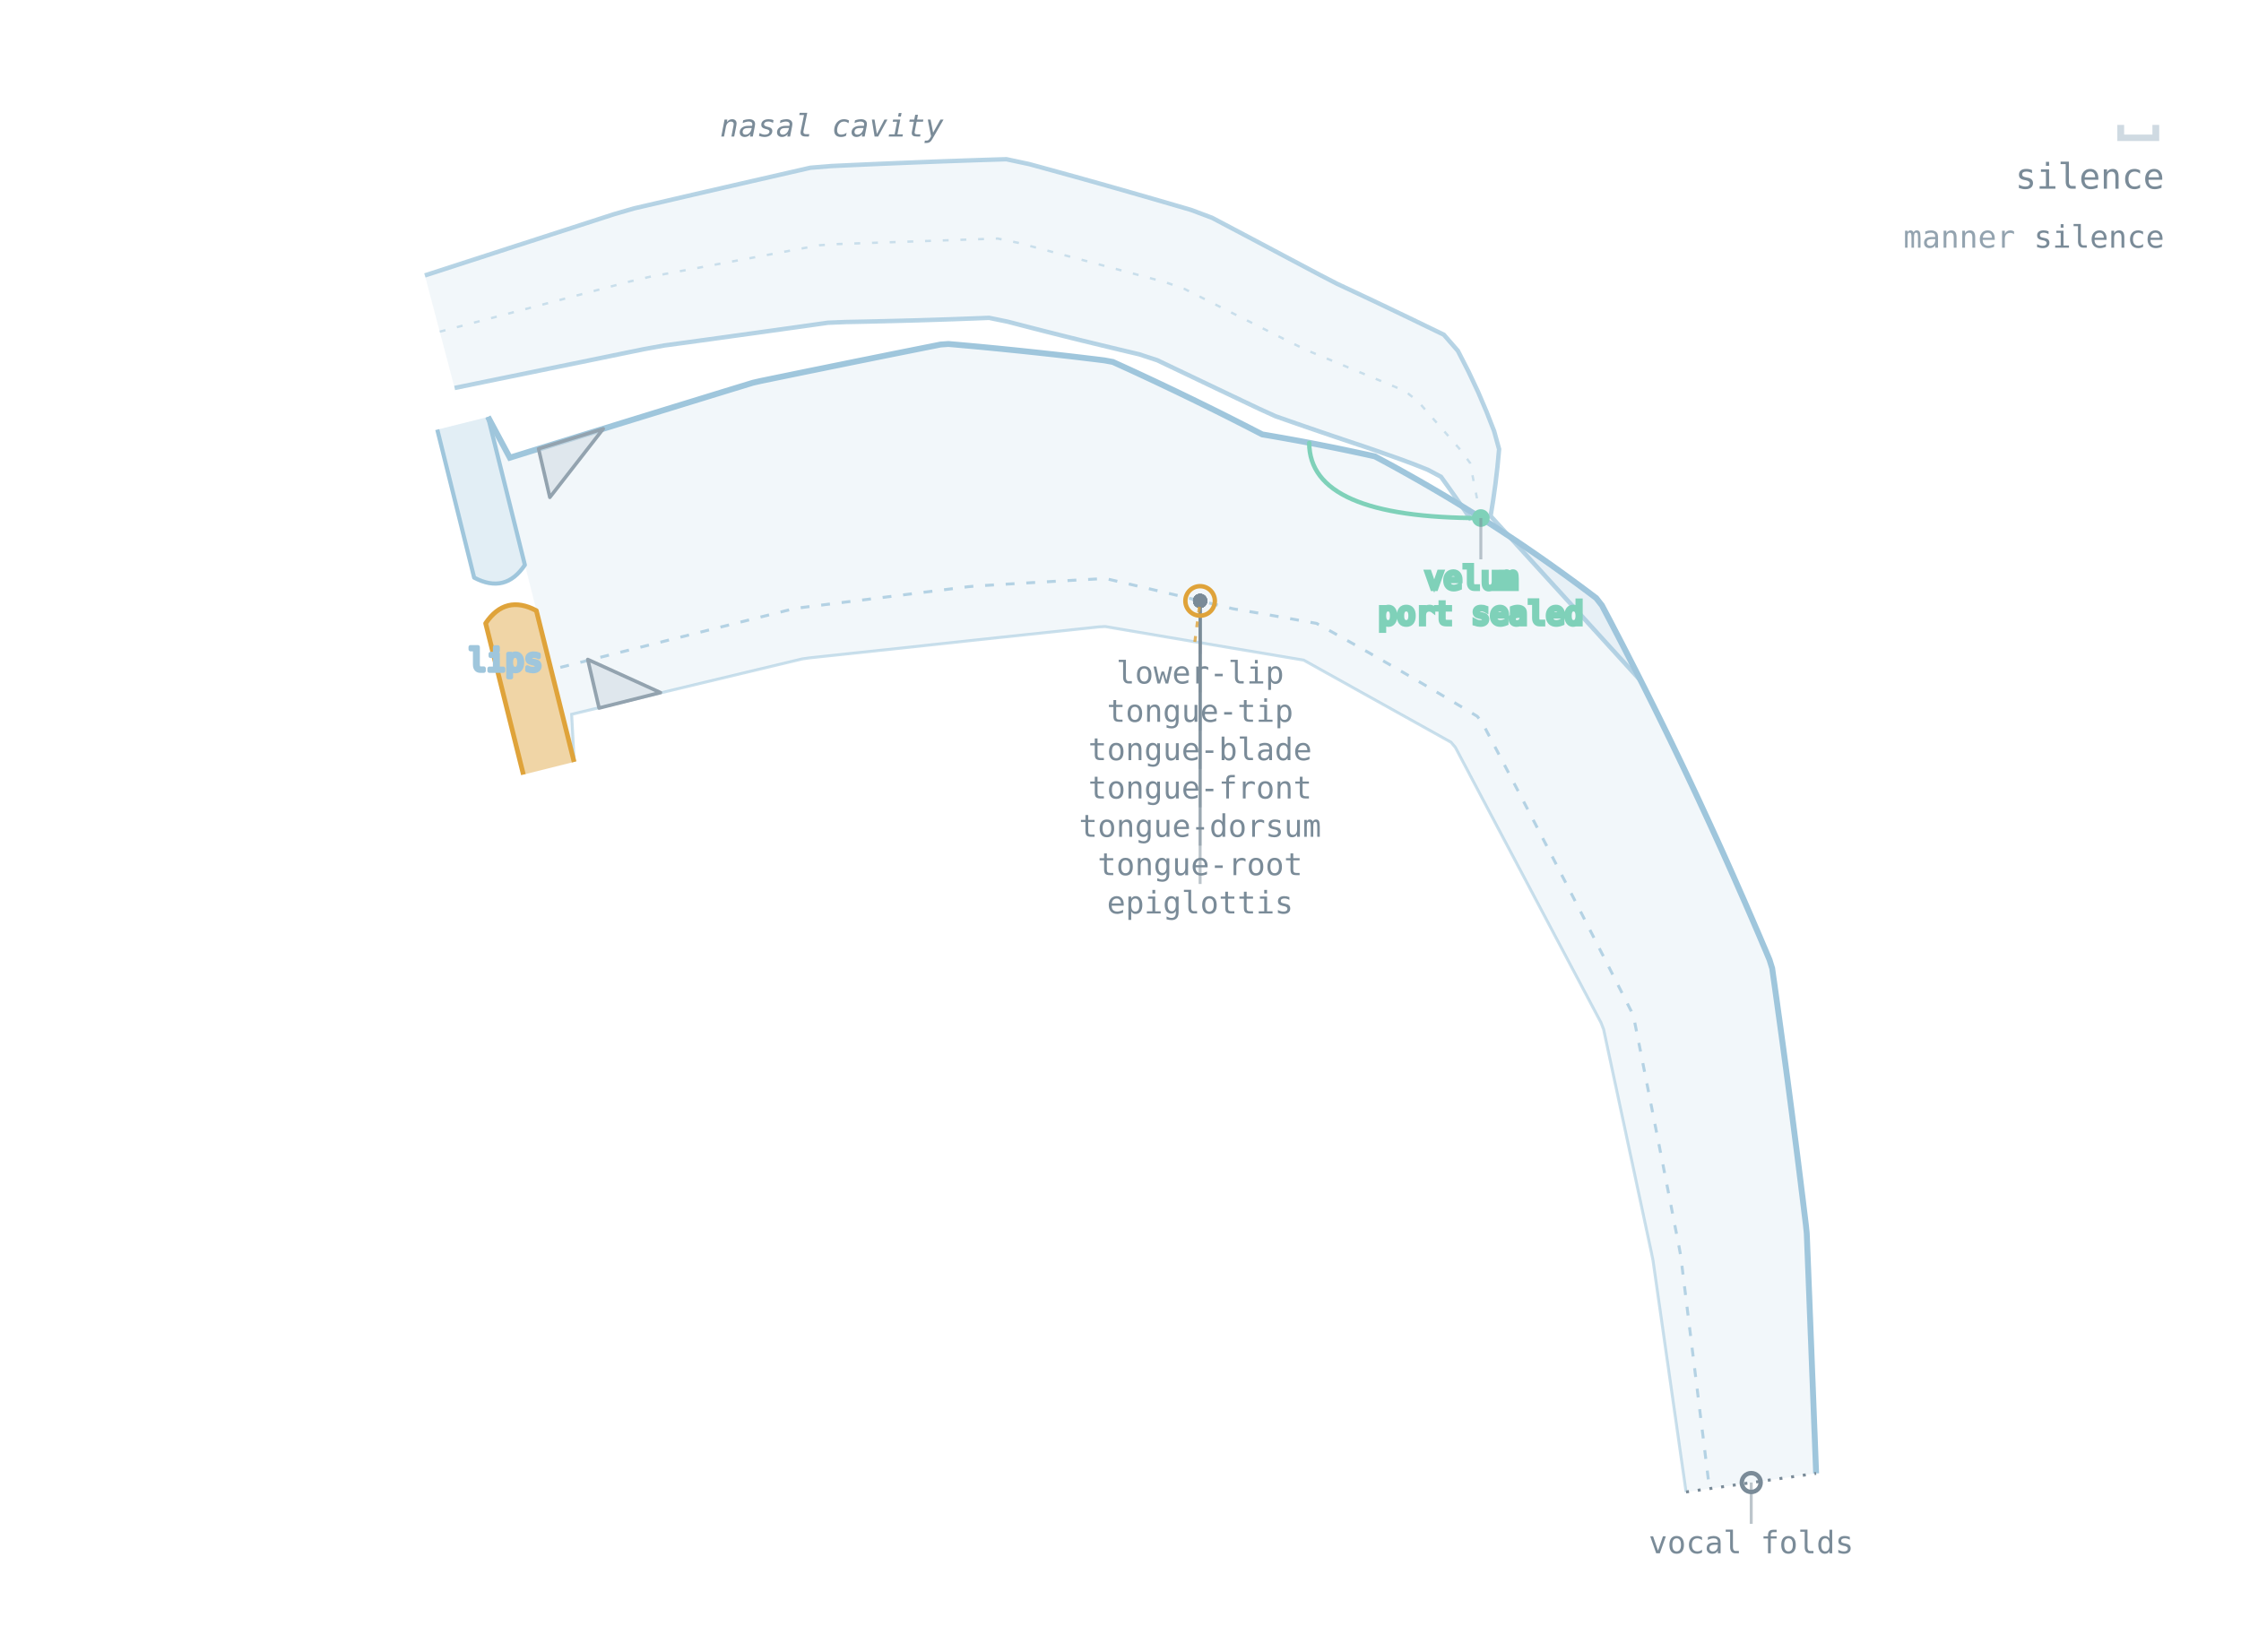
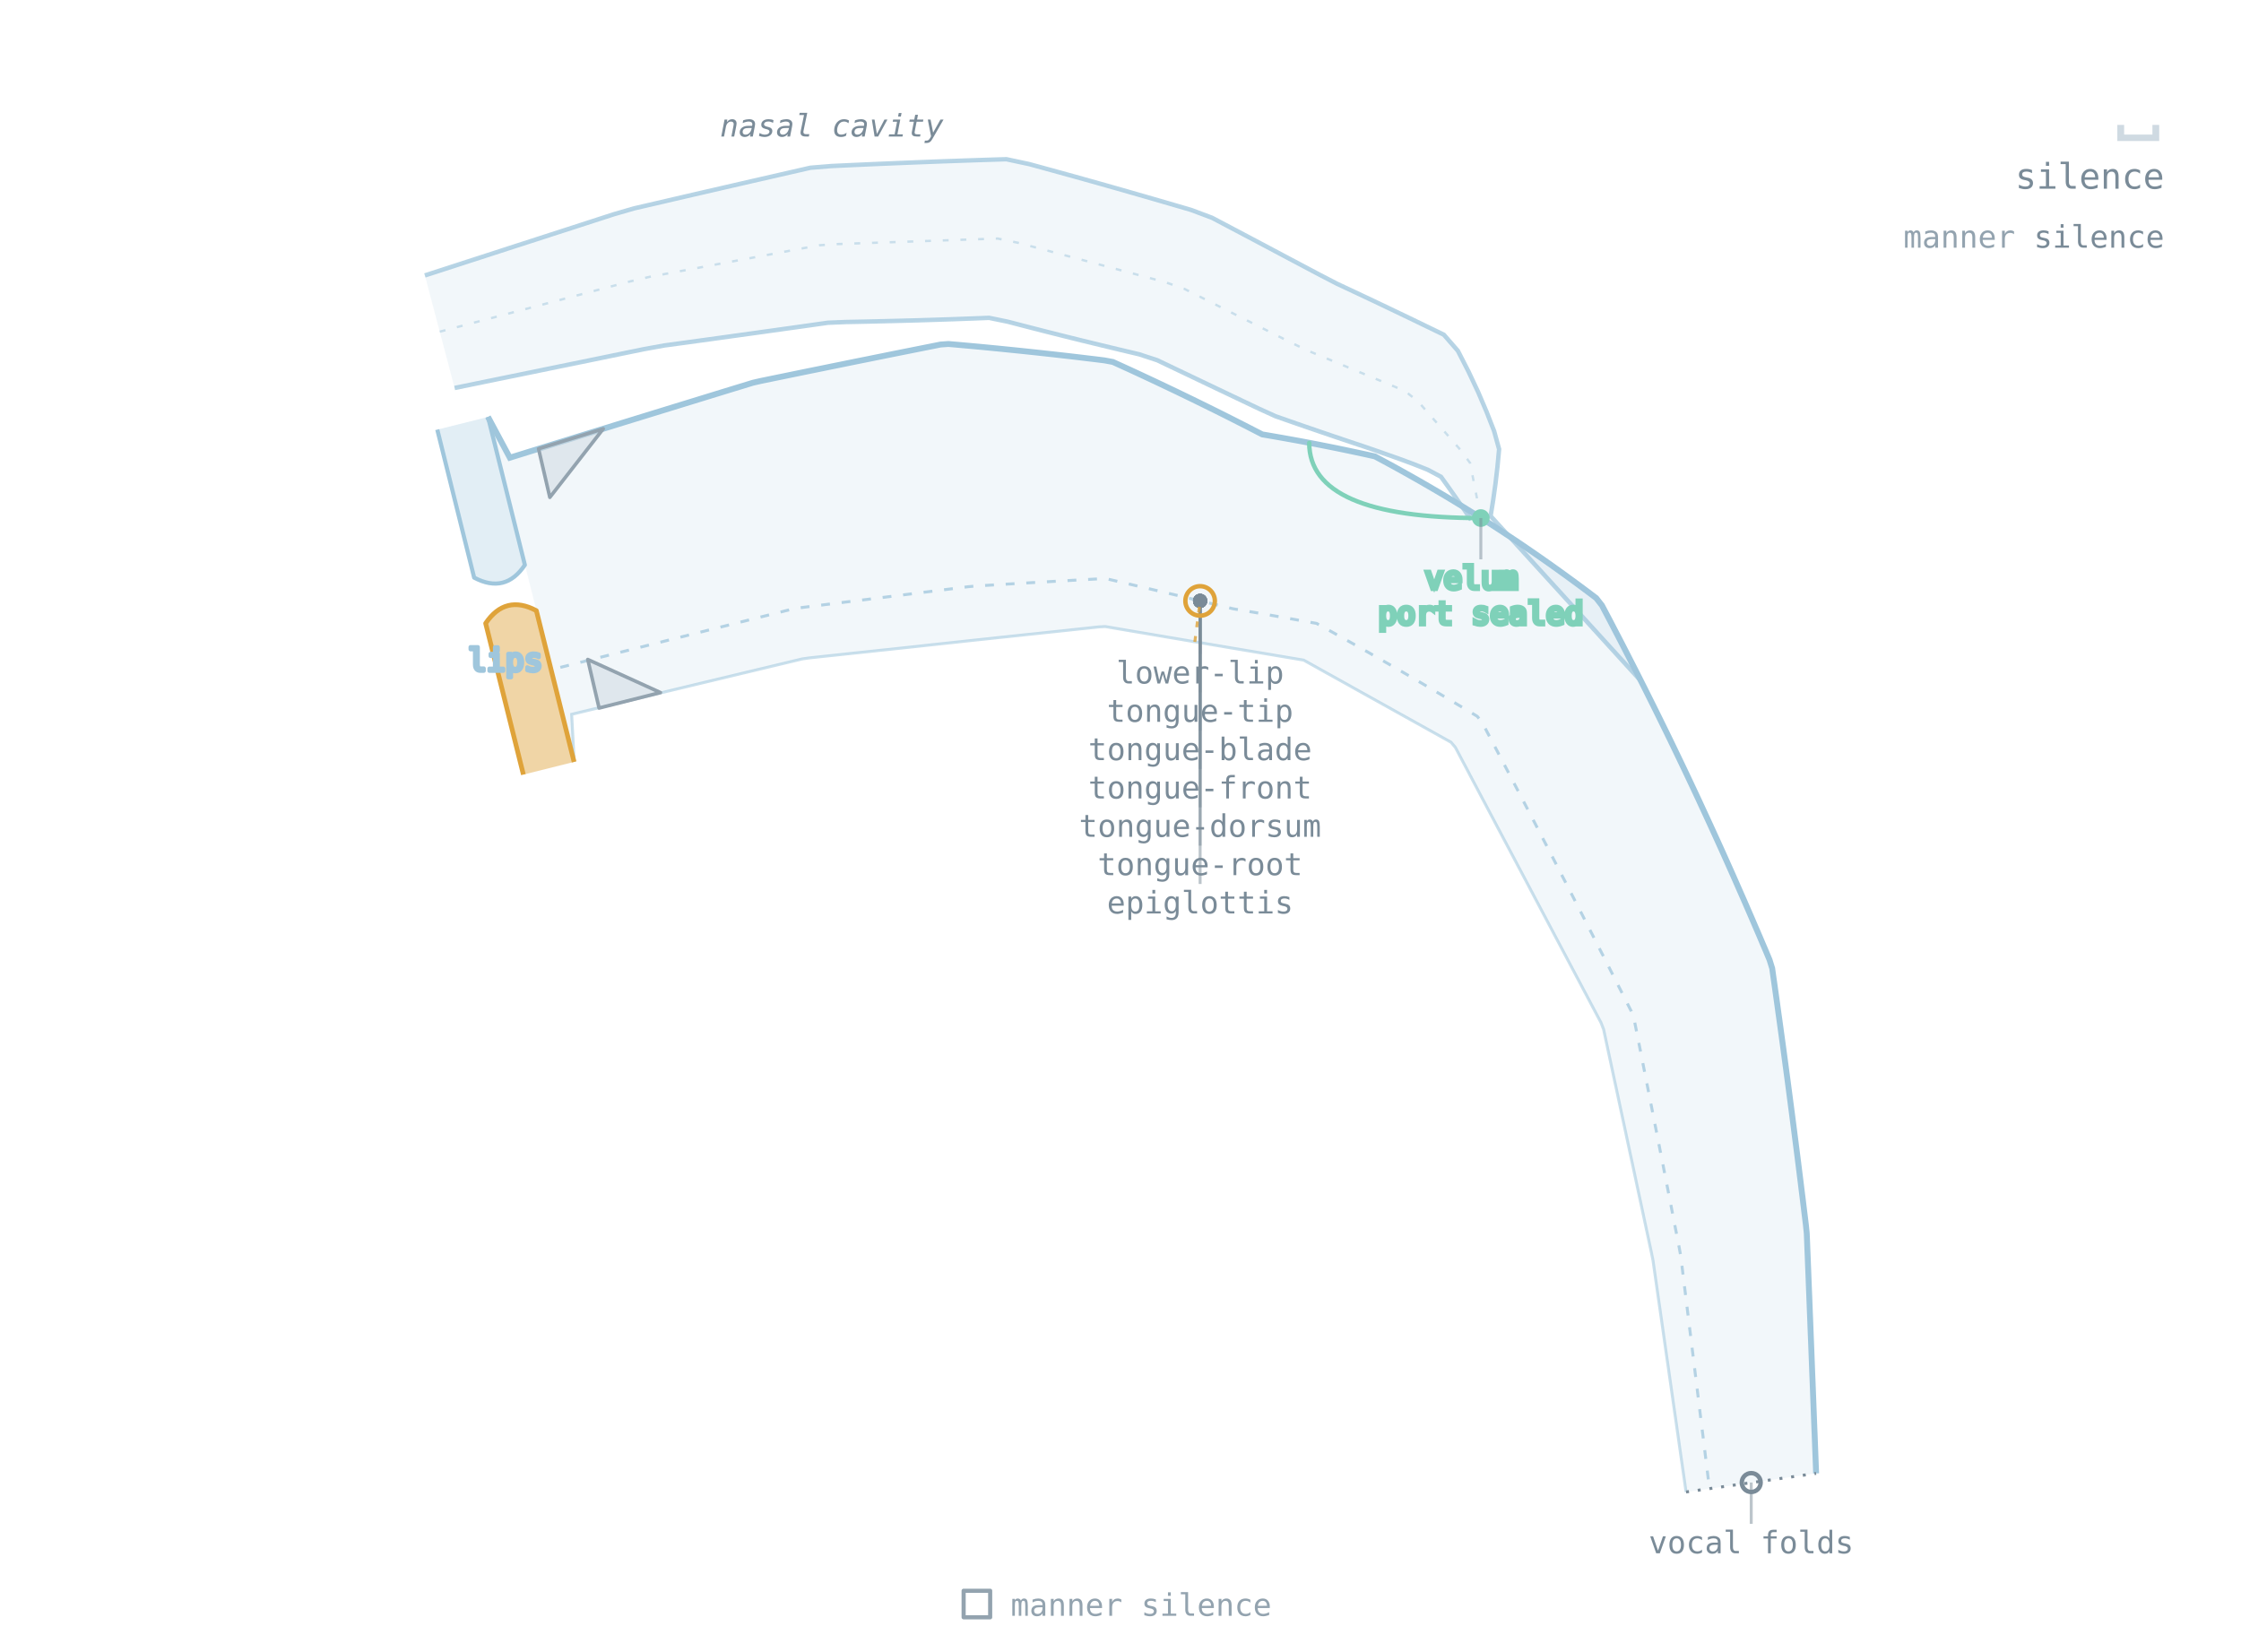
<svg xmlns="http://www.w3.org/2000/svg" viewBox="0 0 760 560" role="img" aria-label="Mid-sagittal tract section">
  <style>




body{background:#0A0E13;color:#CFDAE2;margin:0;
font:400 16px/1.62 ui-sans-serif,system-ui,-apple-system,"Segoe UI",sans-serif}
.wrap{max-width:820px;margin:0 auto;padding:52px 24px 88px;
display:flex;flex-direction:column;gap:34px}
.eyebrow{font:500 11px/1 ui-monospace,SFMono-Regular,Menlo,monospace;
letter-spacing:.18em;text-transform:uppercase;color:#DFA33A;margin:0}
h1{font-size:30px;line-height:1.2;font-weight:600;margin:10px 0 0;
text-wrap:balance;letter-spacing:-.012em}
h2{font-size:18px;font-weight:600;margin:0 0 4px}
p{margin:0;max-width:66ch}
section{display:flex;flex-direction:column;gap:12px}
figure{margin:0;background:#111922;border:1px solid #1E2B36;
border-radius:3px;padding:10px;overflow-x:auto}
figure svg{display:block;width:100%;height:auto;min-width:520px}
figcaption{font:400 13px/1.5 ui-monospace,SFMono-Regular,Menlo,monospace;
color:#7A8B98;padding:10px 4px 2px}
.sweep{stroke:none}
.sweep.trace{fill:rgba(159,198,220,.13)}
.sweep.prior{fill:rgba(70,89,106,.20)}
.wall{fill:none;stroke:#9FC6DC;stroke-width:2}
.openline{fill:none;stroke:#9FC6DC;stroke-width:1;opacity:.55}
.restline{fill:none;stroke:#9FC6DC;stroke-width:1;
stroke-dasharray:3 4;opacity:.75}
.lead{stroke-width:1;opacity:.5}
.lead.place{stroke:#9FC6DC}
.lead.place.fric{stroke:#DFA33A}
.lead.art{stroke:#7A8B98}
.mark.place{fill:#9FC6DC}
.mark.art{fill:#7A8B98}
.mark.place.fric{fill:#DFA33A}
.lbl{font:400 10.5px ui-monospace,SFMono-Regular,Menlo,monospace}
.glyph{font:500 24px ui-sans-serif,system-ui,-apple-system,sans-serif;
fill:#CFDAE2}
.lbl.caption{fill:#7A8B98;font-size:12px}
.lbl.feat{fill:#7A8B98}
.featkey{fill:#93A3AF;opacity:.75}
.lbl.place{fill:#9FC6DC}
.lbl.place.fric{fill:#DFA33A}
.lbl.art{fill:#7A8B98}
.lbl.rest{fill:#CFDAE2}
.lbl.nasal{fill:#7A8B98;font-style:italic}
.restmark{fill:none;stroke:#7A8B98;stroke-width:1}
.nasalfill{fill:rgba(159,198,220,.13);stroke:none}
.nasalside{fill:none;stroke:#9FC6DC;stroke-width:1.5;opacity:.75}
.nasalmid{fill:none;stroke:#9FC6DC;stroke-width:.8;
stroke-dasharray:2 4;opacity:.5}
.velum{stroke:#7FD1B9;stroke-width:1.5;stroke-linecap:round;fill:none}
.velumtip{fill:#7FD1B9}
.lbl.velum{fill:#5E9384;font-weight:400}
.median{stroke:#7A8B98;stroke-width:1;stroke-dasharray:1 3}
.fold{fill:rgba(159,198,220,.30);stroke:#9FC6DC;stroke-width:1.3;stroke-linejoin:round}
.fold.shut{fill:rgba(223,163,58,.45);stroke:#DFA33A;stroke-width:1.5}
.secondreach{stroke:#DFA33A;stroke-width:1;stroke-dasharray:1 3;opacity:.6}
.second{fill:none;stroke:#DFA33A;stroke-width:1.5;stroke-dasharray:3 2.5}
.lead.second{stroke:#DFA33A;opacity:.4}
.lbl.second{fill:#DFA33A;opacity:.85}
.chip{fill:none;stroke:#93A3AF;stroke-width:1.4;stroke-linejoin:round;
stroke-linecap:round}
.chip.out-of-plane{stroke-dasharray:2 2}
.chip.phase{stroke:#DFA33A}
.chip.prosodic{stroke:#7FD1B9;stroke-width:2.4}
.lbl.chiplbl{fill:#93A3AF}
.lip{fill:rgba(159,198,220,.30);stroke:#9FC6DC;stroke-width:1.4;stroke-linejoin:round}
.lipstem{stroke:#DFA33A;stroke-width:2;stroke-linecap:round;fill:none;opacity:.55}
.lip.shut{fill:rgba(223,163,58,.45);stroke:#DFA33A;stroke-width:1.6}
.lbl.lip{fill:#7A8B98;font-weight:400}
.tonguebody{fill:rgba(223,163,58,.16);stroke:none}
.tongue{fill:none;stroke:#DFA33A;stroke-width:2;stroke-linejoin:round;
stroke-linecap:round;opacity:.9}
.reach{stroke:#DFA33A;stroke-width:1;stroke-dasharray:2 3;opacity:.8}
.constriction{fill:none;stroke:#DFA33A;stroke-width:1.5}
.constriction.shut{fill:#DFA33A}
.lbl.constriction{fill:#DFA33A;font-weight:400;opacity:.85}
.teeth{fill:rgba(207,218,226,.55);stroke:#93A3AF;stroke-width:1.2;stroke-linejoin:round}
.teethmark{fill:#93A3AF}
.lbl.teeth{fill:#93A3AF;font-weight:400}
.medianmark{fill:none;stroke:#7A8B98;stroke-width:1.5}
.dot.measured{fill:#DFA33A}
td.measured{color:#DFA33A}
.line{fill:none;stroke-width:2;stroke-linejoin:round}
.line.prior{stroke:#46596A}
.line.trace{stroke:#9FC6DC}
.dot.prior{fill:#46596A}
.dot.trace{fill:#9FC6DC}
.grid{stroke:#1E2B36;stroke-width:1}
.tick,.axis{font:400 11px ui-monospace,SFMono-Regular,Menlo,monospace;
fill:#7A8B98}
.key{display:flex;flex-wrap:wrap;gap:18px;color:#7A8B98;
font:400 13px ui-monospace,SFMono-Regular,Menlo,monospace}
.key span{display:inline-flex;align-items:center;gap:7px}
.key i{width:15px;height:2px;display:inline-block}
table{border-collapse:collapse;width:100%;
font:400 13.5px ui-monospace,SFMono-Regular,Menlo,monospace}
th,td{text-align:left;padding:7px 12px 7px 0;
border-bottom:1px solid #1E2B36}
th{color:#7A8B98;font-weight:500;font-size:11px;letter-spacing:.1em;
text-transform:uppercase}
td.num{font-variant-numeric:tabular-nums}
td.moved{color:#DFA33A}

@media (prefers-color-scheme:light){




body{background:#DFE4E8;color:#16202A;margin:0;
font:400 16px/1.62 ui-sans-serif,system-ui,-apple-system,"Segoe UI",sans-serif}
.wrap{max-width:820px;margin:0 auto;padding:52px 24px 88px;
display:flex;flex-direction:column;gap:34px}
.eyebrow{font:500 11px/1 ui-monospace,SFMono-Regular,Menlo,monospace;
letter-spacing:.18em;text-transform:uppercase;color:#A96F0E;margin:0}
h1{font-size:30px;line-height:1.2;font-weight:600;margin:10px 0 0;
text-wrap:balance;letter-spacing:-.012em}
h2{font-size:18px;font-weight:600;margin:0 0 4px}
p{margin:0;max-width:66ch}
section{display:flex;flex-direction:column;gap:12px}
figure{margin:0;background:#F1F4F6;border:1px solid #C9D2D9;
border-radius:3px;padding:10px;overflow-x:auto}
figure svg{display:block;width:100%;height:auto;min-width:520px}
figcaption{font:400 13px/1.5 ui-monospace,SFMono-Regular,Menlo,monospace;
color:#5C6E7C;padding:10px 4px 2px}
.sweep{stroke:none}
.sweep.trace{fill:rgba(34,67,92,.10)}
.sweep.prior{fill:rgba(154,169,180,.22)}
.wall{fill:none;stroke:#22435C;stroke-width:2}
.openline{fill:none;stroke:#22435C;stroke-width:1;opacity:.55}
.restline{fill:none;stroke:#22435C;stroke-width:1;
stroke-dasharray:3 4;opacity:.75}
.lead{stroke-width:1;opacity:.5}
.lead.place{stroke:#22435C}
.lead.place.fric{stroke:#A96F0E}
.lead.art{stroke:#5C6E7C}
.mark.place{fill:#22435C}
.mark.art{fill:#5C6E7C}
.mark.place.fric{fill:#A96F0E}
.lbl{font:400 10.5px ui-monospace,SFMono-Regular,Menlo,monospace}
.glyph{font:500 24px ui-sans-serif,system-ui,-apple-system,sans-serif;
fill:#16202A}
.lbl.caption{fill:#5C6E7C;font-size:12px}
.lbl.feat{fill:#5C6E7C}
.featkey{fill:#6B7C88;opacity:.75}
.lbl.place{fill:#22435C}
.lbl.place.fric{fill:#A96F0E}
.lbl.art{fill:#5C6E7C}
.lbl.rest{fill:#16202A}
.lbl.nasal{fill:#5C6E7C;font-style:italic}
.restmark{fill:none;stroke:#5C6E7C;stroke-width:1}
.nasalfill{fill:rgba(34,67,92,.10);stroke:none}
.nasalside{fill:none;stroke:#22435C;stroke-width:1.5;opacity:.75}
.nasalmid{fill:none;stroke:#22435C;stroke-width:.8;
stroke-dasharray:2 4;opacity:.5}
.velum{stroke:#1F7A63;stroke-width:1.5;stroke-linecap:round;fill:none}
.velumtip{fill:#1F7A63}
.lbl.velum{fill:#4C8375;font-weight:400}
.median{stroke:#5C6E7C;stroke-width:1;stroke-dasharray:1 3}
.fold{fill:rgba(34,67,92,.22);stroke:#22435C;stroke-width:1.3;stroke-linejoin:round}
.fold.shut{fill:rgba(169,111,14,.38);stroke:#A96F0E;stroke-width:1.5}
.secondreach{stroke:#A96F0E;stroke-width:1;stroke-dasharray:1 3;opacity:.6}
.second{fill:none;stroke:#A96F0E;stroke-width:1.5;stroke-dasharray:3 2.5}
.lead.second{stroke:#A96F0E;opacity:.4}
.lbl.second{fill:#A96F0E;opacity:.85}
.chip{fill:none;stroke:#6B7C88;stroke-width:1.4;stroke-linejoin:round;
stroke-linecap:round}
.chip.out-of-plane{stroke-dasharray:2 2}
.chip.phase{stroke:#A96F0E}
.chip.prosodic{stroke:#1F7A63;stroke-width:2.4}
.lbl.chiplbl{fill:#6B7C88}
.lip{fill:rgba(34,67,92,.22);stroke:#22435C;stroke-width:1.4;stroke-linejoin:round}
.lipstem{stroke:#A96F0E;stroke-width:2;stroke-linecap:round;fill:none;opacity:.55}
.lip.shut{fill:rgba(169,111,14,.38);stroke:#A96F0E;stroke-width:1.6}
.lbl.lip{fill:#5C6E7C;font-weight:400}
.tonguebody{fill:rgba(169,111,14,.15);stroke:none}
.tongue{fill:none;stroke:#A96F0E;stroke-width:2;stroke-linejoin:round;
stroke-linecap:round;opacity:.9}
.reach{stroke:#A96F0E;stroke-width:1;stroke-dasharray:2 3;opacity:.8}
.constriction{fill:none;stroke:#A96F0E;stroke-width:1.5}
.constriction.shut{fill:#A96F0E}
.lbl.constriction{fill:#A96F0E;font-weight:400;opacity:.85}
.teeth{fill:rgba(22,32,42,.30);stroke:#6B7C88;stroke-width:1.2;stroke-linejoin:round}
.teethmark{fill:#6B7C88}
.lbl.teeth{fill:#6B7C88;font-weight:400}
.medianmark{fill:none;stroke:#5C6E7C;stroke-width:1.5}
.dot.measured{fill:#A96F0E}
td.measured{color:#A96F0E}
.line{fill:none;stroke-width:2;stroke-linejoin:round}
.line.prior{stroke:#9AA9B4}
.line.trace{stroke:#22435C}
.dot.prior{fill:#9AA9B4}
.dot.trace{fill:#22435C}
.grid{stroke:#C9D2D9;stroke-width:1}
.tick,.axis{font:400 11px ui-monospace,SFMono-Regular,Menlo,monospace;
fill:#5C6E7C}
.key{display:flex;flex-wrap:wrap;gap:18px;color:#5C6E7C;
font:400 13px ui-monospace,SFMono-Regular,Menlo,monospace}
.key span{display:inline-flex;align-items:center;gap:7px}
.key i{width:15px;height:2px;display:inline-block}
table{border-collapse:collapse;width:100%;
font:400 13.5px ui-monospace,SFMono-Regular,Menlo,monospace}
th,td{text-align:left;padding:7px 12px 7px 0;
border-bottom:1px solid #C9D2D9}
th{color:#5C6E7C;font-weight:500;font-size:11px;letter-spacing:.1em;
text-transform:uppercase}
td.num{font-variant-numeric:tabular-nums}
td.moved{color:#A96F0E}

}</style>
  <path d="M165.48,141.37 L172.90,155.23 L175.94,154.29 L178.98,153.34 L182.03,152.40 L185.07,151.46 L188.11,150.51 L191.16,149.57 L194.20,148.63 L197.25,147.68 L200.30,146.74 L203.35,145.80 L206.40,144.86 L209.45,143.91 L212.50,142.97 L215.55,142.03 L218.60,141.09 L221.65,140.15 L224.71,139.21 L227.76,138.27 L230.82,137.33 L233.88,136.39 L236.93,135.45 L239.99,134.51 L243.05,133.57 L246.11,132.63 L249.17,131.69 L252.23,130.76 L255.29,129.82 L257.85,129.23 L260.28,128.73 L262.71,128.23 L265.15,127.73 L267.58,127.23 L270.01,126.73 L272.45,126.23 L274.89,125.73 L277.33,125.24 L279.77,124.74 L282.21,124.24 L284.65,123.75 L287.09,123.25 L289.54,122.75 L291.98,122.26 L294.43,121.77 L296.88,121.27 L299.33,120.78 L301.78,120.28 L304.23,119.79 L306.68,119.30 L309.14,118.81 L311.59,118.32 L314.05,117.83 L316.51,117.34 L318.96,116.85 L321.64,116.66 L324.65,116.92 L327.65,117.19 L330.65,117.46 L333.63,117.74 L336.61,118.03 L339.58,118.32 L342.54,118.62 L345.50,118.92 L348.44,119.23 L351.38,119.54 L354.31,119.86 L357.23,120.18 L360.15,120.51 L363.05,120.84 L365.95,121.18 L368.83,121.53 L371.71,121.87 L374.58,122.23 L377.43,122.76 L380.21,124.03 L382.98,125.29 L385.73,126.56 L388.47,127.84 L391.21,129.12 L393.92,130.40 L396.63,131.69 L399.32,132.97 L402.00,134.27 L404.67,135.56 L407.32,136.86 L409.96,138.16 L412.59,139.46 L415.21,140.77 L417.81,142.08 L420.39,143.39 L422.97,144.70 L425.53,146.02 L428.08,147.33 L431.27,147.87 L434.47,148.43 L437.66,149.00 L440.86,149.58 L444.05,150.18 L447.23,150.80 L450.42,151.43 L453.60,152.07 L456.77,152.73 L459.94,153.40 L463.11,154.08 L466.26,154.78 L469.30,156.41 L472.33,158.05 L475.35,159.72 L478.37,161.41 L481.39,163.12 L484.39,164.85 L487.39,166.60 L490.38,168.37 L493.35,170.16 L496.32,171.97 L499.27,173.79 L502.20,175.64 L505.13,177.50 L508.03,179.37 L510.92,181.27 L513.79,183.17 L516.64,185.09 L519.47,187.03 L522.28,188.97 L525.07,190.93 L527.83,192.89 L530.58,194.87 L533.30,196.85 L536.00,198.84 L538.68,200.84 L541.33,202.84 L543.28,205.34 L544.78,208.18 L546.27,211.01 L547.75,213.86 L549.23,216.70 L550.70,219.55 L552.16,222.40 L553.62,225.26 L555.08,228.11 L556.52,230.97 L557.96,233.83 L559.39,236.70 L560.82,239.56 L562.24,242.43 L563.65,245.30 L565.06,248.17 L566.46,251.04 L567.85,253.92 L569.23,256.79 L570.61,259.67 L571.98,262.54 L573.34,265.42 L574.69,268.29 L576.04,271.17 L577.37,274.05 L578.70,276.92 L580.03,279.80 L581.34,282.67 L582.65,285.54 L583.95,288.41 L585.24,291.29 L586.52,294.15 L587.80,297.02 L589.06,299.89 L590.32,302.75 L591.58,305.61 L592.82,308.47 L594.06,311.32 L595.28,314.17 L596.51,317.02 L597.72,319.87 L598.93,322.71 L600.12,325.55 L601.01,328.42 L601.42,331.35 L601.84,334.28 L602.25,337.21 L602.66,340.13 L603.06,343.06 L603.47,345.98 L603.87,348.90 L604.27,351.82 L604.67,354.73 L605.06,357.65 L605.45,360.56 L605.84,363.47 L606.23,366.38 L606.61,369.28 L606.99,372.18 L607.37,375.08 L607.75,377.98 L608.12,380.88 L608.49,383.77 L608.86,386.66 L609.23,389.55 L609.60,392.44 L609.96,395.32 L610.32,398.21 L610.68,401.08 L611.03,403.96 L611.39,406.83 L611.74,409.71 L612.09,412.57 L612.44,415.44 L612.73,418.26 L612.84,420.89 L612.94,423.53 L613.05,426.16 L613.15,428.80 L613.26,431.43 L613.36,434.06 L613.46,436.70 L613.57,439.33 L613.67,441.96 L613.77,444.59 L613.88,447.22 L613.98,449.85 L614.08,452.48 L614.19,455.11 L614.29,457.73 L614.39,460.36 L614.49,462.99 L614.59,465.61 L614.70,468.24 L614.80,470.86 L614.90,473.49 L615.00,476.11 L615.10,478.74 L615.20,481.36 L615.30,483.98 L615.41,486.60 L615.51,489.22 L615.61,491.84 L615.71,494.46 L615.81,497.08 L615.91,499.70 L571.80,506.00 L571.44,503.47 L571.08,500.94 L570.71,498.41 L570.35,495.88 L569.99,493.35 L569.63,490.82 L569.27,488.28 L568.91,485.75 L568.55,483.22 L568.19,480.69 L567.82,478.16 L567.46,475.63 L567.10,473.10 L566.74,470.57 L566.38,468.04 L566.02,465.51 L565.66,462.98 L565.29,460.45 L564.93,457.91 L564.57,455.38 L564.21,452.85 L563.85,450.32 L563.49,447.79 L563.13,445.26 L562.77,442.73 L562.40,440.20 L562.04,437.67 L561.68,435.14 L561.32,432.61 L560.96,430.08 L560.60,427.54 L560.09,425.01 L559.55,422.48 L559.01,419.95 L558.46,417.42 L557.92,414.89 L557.38,412.36 L556.84,409.83 L556.30,407.30 L555.75,404.77 L555.21,402.24 L554.67,399.71 L554.13,397.17 L553.59,394.64 L553.04,392.11 L552.50,389.58 L551.96,387.05 L551.42,384.52 L550.88,381.99 L550.33,379.46 L549.79,376.93 L549.25,374.40 L548.71,371.87 L548.17,369.33 L547.62,366.80 L547.08,364.27 L546.54,361.74 L546.00,359.21 L545.45,356.68 L544.91,354.15 L544.37,351.62 L543.83,349.09 L542.91,346.74 L541.73,344.52 L540.56,342.30 L539.38,340.08 L538.21,337.86 L537.03,335.64 L535.86,333.42 L534.68,331.20 L533.51,328.99 L532.33,326.77 L531.16,324.55 L529.98,322.33 L528.81,320.11 L527.63,317.89 L526.46,315.67 L525.28,313.45 L524.11,311.23 L522.93,309.01 L521.76,306.79 L520.58,304.57 L519.41,302.35 L518.24,300.13 L517.06,297.91 L515.89,295.69 L514.71,293.47 L513.54,291.25 L512.36,289.03 L511.19,286.81 L510.01,284.59 L508.84,282.37 L507.66,280.15 L506.49,277.93 L505.31,275.71 L504.14,273.49 L502.96,271.27 L501.79,269.05 L500.62,266.83 L499.44,264.61 L498.27,262.38 L497.10,260.16 L495.92,257.94 L494.75,255.72 L493.58,253.50 L492.10,251.74 L490.18,250.67 L488.26,249.59 L486.34,248.52 L484.42,247.45 L482.50,246.38 L480.58,245.31 L478.65,244.24 L476.73,243.17 L474.81,242.10 L472.89,241.03 L470.96,239.95 L469.04,238.88 L467.12,237.81 L465.20,236.74 L463.27,235.67 L461.35,234.60 L459.43,233.53 L457.51,232.45 L455.58,231.38 L453.66,230.31 L451.74,229.24 L449.81,228.17 L447.89,227.10 L445.97,226.02 L444.04,224.95 L442.12,223.88 L439.95,223.51 L437.78,223.15 L435.60,222.78 L433.43,222.42 L431.26,222.05 L429.09,221.69 L426.91,221.32 L424.74,220.95 L422.57,220.59 L420.39,220.22 L418.22,219.86 L416.05,219.49 L413.88,219.12 L411.71,218.76 L409.54,218.39 L407.38,218.02 L405.21,217.66 L403.04,217.29 L400.87,216.92 L398.70,216.55 L396.53,216.19 L394.36,215.82 L392.19,215.45 L390.03,215.08 L387.86,214.71 L385.69,214.35 L383.52,213.98 L381.35,213.61 L379.18,213.24 L377.01,212.87 L374.84,212.50 L372.62,212.62 L370.39,212.86 L368.17,213.10 L365.94,213.33 L363.71,213.57 L361.48,213.81 L359.25,214.05 L357.02,214.29 L354.79,214.52 L352.56,214.76 L350.33,215.00 L348.10,215.23 L345.87,215.47 L343.64,215.71 L341.41,215.95 L339.18,216.18 L336.95,216.42 L334.72,216.66 L332.49,216.89 L330.26,217.13 L328.03,217.37 L325.80,217.62 L323.57,217.86 L321.35,218.10 L319.12,218.34 L316.89,218.58 L314.66,218.82 L312.43,219.07 L310.20,219.31 L307.98,219.55 L305.75,219.79 L303.52,220.03 L301.29,220.27 L299.06,220.50 L296.83,220.74 L294.60,220.98 L292.37,221.22 L290.14,221.45 L287.91,221.69 L285.68,221.93 L283.46,222.17 L281.23,222.40 L279.00,222.64 L276.77,222.88 L274.54,223.12 L272.17,223.45 L269.27,224.14 L266.38,224.84 L263.48,225.53 L260.58,226.23 L257.68,226.92 L254.78,227.62 L251.88,228.31 L248.98,229.01 L246.08,229.71 L243.18,230.40 L240.28,231.10 L237.38,231.79 L234.48,232.49 L231.58,233.19 L228.68,233.88 L225.78,234.58 L222.88,235.28 L219.98,235.97 L217.07,236.67 L214.17,237.37 L211.27,238.07 L208.37,238.76 L205.47,239.46 L202.57,240.16 L199.67,240.86 L196.77,241.56 L193.87,242.26 L194.74,258.39 Z" class="sweep trace" />
  <path d="M165.48,141.37 L172.90,155.23 L175.94,154.29 L178.98,153.34 L182.03,152.40 L185.07,151.46 L188.11,150.51 L191.16,149.57 L194.20,148.63 L197.25,147.68 L200.30,146.74 L203.35,145.80 L206.40,144.86 L209.45,143.91 L212.50,142.97 L215.55,142.03 L218.60,141.09 L221.65,140.15 L224.71,139.21 L227.76,138.27 L230.82,137.33 L233.88,136.39 L236.93,135.45 L239.99,134.51 L243.05,133.57 L246.11,132.63 L249.17,131.69 L252.23,130.76 L255.29,129.82 L257.85,129.23 L260.28,128.73 L262.71,128.23 L265.15,127.73 L267.58,127.23 L270.01,126.73 L272.45,126.23 L274.89,125.73 L277.33,125.24 L279.77,124.74 L282.21,124.24 L284.65,123.75 L287.09,123.25 L289.54,122.75 L291.98,122.26 L294.43,121.77 L296.88,121.27 L299.33,120.78 L301.78,120.28 L304.23,119.79 L306.68,119.30 L309.14,118.81 L311.59,118.32 L314.05,117.83 L316.51,117.34 L318.96,116.85 L321.64,116.66 L324.65,116.92 L327.65,117.19 L330.65,117.46 L333.63,117.74 L336.61,118.03 L339.58,118.32 L342.54,118.62 L345.50,118.92 L348.44,119.23 L351.38,119.54 L354.31,119.86 L357.23,120.18 L360.15,120.51 L363.05,120.84 L365.95,121.18 L368.83,121.53 L371.71,121.87 L374.58,122.23 L377.43,122.76 L380.21,124.03 L382.98,125.29 L385.73,126.56 L388.47,127.84 L391.21,129.12 L393.92,130.40 L396.63,131.69 L399.32,132.97 L402.00,134.27 L404.67,135.56 L407.32,136.86 L409.96,138.16 L412.59,139.46 L415.21,140.77 L417.81,142.08 L420.39,143.39 L422.97,144.70 L425.53,146.02 L428.08,147.33 L431.27,147.87 L434.47,148.43 L437.66,149.00 L440.86,149.58 L444.05,150.18 L447.23,150.80 L450.42,151.43 L453.60,152.07 L456.77,152.73 L459.94,153.40 L463.11,154.08 L466.26,154.78 L469.30,156.41 L472.33,158.05 L475.35,159.72 L478.37,161.41 L481.39,163.12 L484.39,164.85 L487.39,166.60 L490.38,168.37 L493.35,170.16 L496.32,171.97 L499.27,173.79 L502.20,175.64 L505.13,177.50 L508.03,179.37 L510.92,181.27 L513.79,183.17 L516.64,185.09 L519.47,187.03 L522.28,188.97 L525.07,190.93 L527.83,192.89 L530.58,194.87 L533.30,196.85 L536.00,198.84 L538.68,200.84 L541.33,202.84 L543.28,205.34 L544.78,208.18 L546.27,211.01 L547.75,213.86 L549.23,216.70 L550.70,219.55 L552.16,222.40 L553.62,225.26 L555.08,228.11 L556.52,230.97 L557.96,233.83 L559.39,236.70 L560.82,239.56 L562.24,242.43 L563.65,245.30 L565.06,248.17 L566.46,251.04 L567.85,253.92 L569.23,256.79 L570.61,259.67 L571.98,262.54 L573.34,265.42 L574.69,268.29 L576.04,271.17 L577.37,274.05 L578.70,276.92 L580.03,279.80 L581.34,282.67 L582.65,285.54 L583.95,288.41 L585.24,291.29 L586.52,294.15 L587.80,297.02 L589.06,299.89 L590.32,302.75 L591.58,305.61 L592.82,308.47 L594.06,311.32 L595.28,314.17 L596.51,317.02 L597.72,319.87 L598.93,322.71 L600.12,325.55 L601.01,328.42 L601.42,331.35 L601.84,334.28 L602.25,337.21 L602.66,340.13 L603.06,343.06 L603.47,345.98 L603.87,348.90 L604.27,351.82 L604.67,354.73 L605.06,357.65 L605.45,360.56 L605.84,363.47 L606.23,366.38 L606.61,369.28 L606.99,372.18 L607.37,375.08 L607.75,377.98 L608.12,380.88 L608.49,383.77 L608.86,386.66 L609.23,389.55 L609.60,392.44 L609.96,395.32 L610.32,398.21 L610.68,401.08 L611.03,403.96 L611.39,406.83 L611.74,409.71 L612.09,412.57 L612.44,415.44 L612.73,418.26 L612.84,420.89 L612.94,423.53 L613.05,426.16 L613.15,428.80 L613.26,431.43 L613.36,434.06 L613.46,436.70 L613.57,439.33 L613.67,441.96 L613.77,444.59 L613.88,447.22 L613.98,449.85 L614.08,452.48 L614.19,455.11 L614.29,457.73 L614.39,460.36 L614.49,462.99 L614.59,465.61 L614.70,468.24 L614.80,470.86 L614.90,473.49 L615.00,476.11 L615.10,478.74 L615.20,481.36 L615.30,483.98 L615.41,486.60 L615.51,489.22 L615.61,491.84 L615.71,494.46 L615.81,497.08 L615.91,499.70" class="wall" />
  <path d="M190.03,226.34 L192.96,225.60 L195.89,224.86 L198.82,224.12 L201.74,223.38 L204.67,222.65 L207.60,221.91 L210.53,221.17 L213.46,220.44 L216.39,219.70 L219.32,218.96 L222.24,218.23 L225.17,217.49 L228.10,216.75 L231.03,216.02 L233.96,215.28 L236.89,214.55 L239.82,213.81 L242.75,213.08 L245.68,212.34 L248.61,211.61 L251.54,210.87 L254.46,210.14 L257.39,209.40 L260.32,208.67 L263.25,207.94 L266.18,207.20 L269.11,206.47 L271.51,206.10 L273.78,205.81 L276.04,205.53 L278.31,205.25 L280.58,204.96 L282.85,204.68 L285.11,204.40 L287.38,204.11 L289.65,203.83 L291.92,203.55 L294.18,203.27 L296.45,202.99 L298.72,202.70 L300.99,202.42 L303.26,202.14 L305.52,201.85 L307.79,201.57 L310.06,201.28 L312.33,200.99 L314.60,200.71 L316.87,200.42 L319.14,200.14 L321.41,199.85 L323.68,199.57 L325.95,199.28 L328.22,199.00 L330.53,198.77 L332.90,198.62 L335.27,198.48 L337.64,198.34 L340.00,198.19 L342.37,198.05 L344.73,197.91 L347.10,197.77 L349.46,197.63 L351.82,197.50 L354.17,197.36 L356.53,197.22 L358.89,197.09 L361.24,196.96 L363.59,196.82 L365.94,196.69 L368.29,196.56 L370.63,196.43 L372.98,196.30 L375.31,196.30 L377.59,196.83 L379.86,197.36 L382.14,197.89 L384.41,198.43 L386.68,198.96 L388.95,199.49 L391.22,200.03 L393.48,200.56 L395.74,201.10 L398.00,201.63 L400.26,202.17 L402.51,202.71 L404.76,203.24 L407.01,203.78 L409.26,204.32 L411.50,204.86 L413.74,205.40 L415.98,205.93 L418.22,206.47 L420.58,206.87 L422.93,207.27 L425.29,207.67 L427.65,208.08 L430.00,208.49 L432.36,208.90 L434.71,209.31 L437.07,209.73 L439.42,210.15 L441.77,210.57 L444.12,211.00 L446.47,211.42 L448.60,212.59 L450.72,213.77 L452.84,214.95 L454.96,216.13 L457.08,217.32 L459.20,218.51 L461.32,219.70 L463.43,220.90 L465.54,222.10 L467.65,223.31 L469.76,224.52 L471.87,225.73 L473.97,226.94 L476.07,228.16 L478.16,229.38 L480.26,230.60 L482.35,231.83 L484.43,233.05 L486.51,234.28 L488.59,235.51 L490.66,236.75 L492.73,237.98 L494.80,239.22 L496.86,240.45 L498.92,241.69 L500.97,242.93 L502.53,244.82 L503.76,247.16 L504.99,249.49 L506.22,251.82 L507.45,254.16 L508.67,256.49 L509.90,258.83 L511.12,261.16 L512.35,263.50 L513.57,265.83 L514.79,268.17 L516.01,270.51 L517.23,272.84 L518.45,275.18 L519.67,277.52 L520.89,279.85 L522.10,282.19 L523.31,284.53 L524.53,286.86 L525.74,289.20 L526.95,291.54 L528.16,293.88 L529.36,296.22 L530.57,298.55 L531.77,300.89 L532.98,303.23 L534.18,305.57 L535.38,307.91 L536.58,310.24 L537.77,312.58 L538.97,314.92 L540.16,317.25 L541.36,319.59 L542.55,321.93 L543.74,324.26 L544.93,326.60 L546.11,328.93 L547.30,331.26 L548.48,333.60 L549.67,335.93 L550.85,338.26 L552.03,340.60 L553.21,342.93 L554.12,345.37 L554.64,347.97 L555.16,350.57 L555.68,353.17 L556.20,355.78 L556.72,358.38 L557.23,360.98 L557.75,363.58 L558.27,366.18 L558.78,368.78 L559.30,371.38 L559.81,373.98 L560.33,376.58 L560.84,379.18 L561.35,381.78 L561.87,384.37 L562.38,386.97 L562.89,389.57 L563.40,392.17 L563.92,394.76 L564.43,397.36 L564.94,399.95 L565.45,402.55 L565.96,405.14 L566.47,407.74 L566.98,410.33 L567.48,412.92 L567.99,415.52 L568.50,418.11 L569.01,420.70 L569.51,423.29 L569.98,425.87 L570.30,428.42 L570.61,430.97 L570.93,433.52 L571.24,436.07 L571.56,438.62 L571.87,441.17 L572.19,443.72 L572.50,446.27 L572.82,448.82 L573.13,451.37 L573.45,453.91 L573.76,456.46 L574.08,459.01 L574.39,461.56 L574.71,464.11 L575.02,466.66 L575.34,469.20 L575.65,471.75 L575.97,474.30 L576.28,476.85 L576.59,479.40 L576.91,481.94 L577.22,484.49 L577.54,487.04 L577.85,489.58 L578.17,492.13 L578.48,494.68 L578.80,497.23 L579.11,499.77 L579.42,502.32 L579.74,504.87" class="restline" />
  <path d="M194.74,258.39 L193.87,242.26 L196.77,241.56 L199.67,240.86 L202.57,240.16 L205.47,239.46 L208.37,238.76 L211.27,238.07 L214.17,237.37 L217.07,236.67 L219.98,235.97 L222.88,235.28 L225.78,234.58 L228.68,233.88 L231.58,233.19 L234.48,232.49 L237.38,231.79 L240.28,231.10 L243.18,230.40 L246.08,229.71 L248.98,229.01 L251.88,228.31 L254.78,227.62 L257.68,226.92 L260.58,226.23 L263.48,225.53 L266.38,224.84 L269.27,224.14 L272.17,223.45 L274.54,223.12 L276.77,222.88 L279.00,222.64 L281.23,222.40 L283.46,222.17 L285.68,221.93 L287.91,221.69 L290.14,221.45 L292.37,221.22 L294.60,220.98 L296.83,220.74 L299.06,220.50 L301.29,220.27 L303.52,220.03 L305.75,219.79 L307.98,219.55 L310.20,219.31 L312.43,219.07 L314.66,218.82 L316.89,218.58 L319.12,218.34 L321.35,218.10 L323.57,217.86 L325.80,217.62 L328.03,217.37 L330.26,217.13 L332.49,216.89 L334.72,216.66 L336.95,216.42 L339.18,216.18 L341.41,215.95 L343.64,215.71 L345.87,215.47 L348.10,215.23 L350.33,215.00 L352.56,214.76 L354.79,214.52 L357.02,214.29 L359.25,214.05 L361.48,213.81 L363.71,213.57 L365.94,213.33 L368.17,213.10 L370.39,212.86 L372.62,212.62 L374.84,212.50 L377.01,212.87 L379.18,213.24 L381.35,213.61 L383.52,213.98 L385.69,214.35 L387.86,214.71 L390.03,215.08 L392.19,215.45 L394.36,215.82 L396.53,216.19 L398.70,216.55 L400.87,216.92 L403.04,217.29 L405.21,217.66 L407.38,218.02 L409.54,218.39 L411.71,218.76 L413.88,219.12 L416.05,219.49 L418.22,219.86 L420.39,220.22 L422.57,220.59 L424.74,220.95 L426.91,221.32 L429.09,221.69 L431.26,222.05 L433.43,222.42 L435.60,222.78 L437.78,223.15 L439.95,223.51 L442.12,223.88 L444.04,224.95 L445.97,226.02 L447.89,227.10 L449.81,228.17 L451.74,229.24 L453.66,230.31 L455.58,231.38 L457.51,232.45 L459.43,233.53 L461.35,234.60 L463.27,235.67 L465.20,236.74 L467.12,237.81 L469.04,238.88 L470.96,239.95 L472.89,241.03 L474.81,242.10 L476.73,243.17 L478.65,244.24 L480.58,245.31 L482.50,246.38 L484.42,247.45 L486.34,248.52 L488.26,249.59 L490.18,250.67 L492.10,251.74 L493.58,253.50 L494.75,255.72 L495.92,257.94 L497.10,260.16 L498.27,262.38 L499.44,264.61 L500.62,266.83 L501.79,269.05 L502.96,271.27 L504.14,273.49 L505.31,275.71 L506.49,277.93 L507.66,280.15 L508.84,282.37 L510.01,284.59 L511.19,286.81 L512.36,289.03 L513.54,291.25 L514.71,293.47 L515.89,295.69 L517.06,297.91 L518.24,300.13 L519.41,302.35 L520.58,304.57 L521.76,306.79 L522.93,309.01 L524.11,311.23 L525.28,313.45 L526.46,315.67 L527.63,317.89 L528.81,320.11 L529.98,322.33 L531.16,324.55 L532.33,326.77 L533.51,328.99 L534.68,331.20 L535.86,333.42 L537.03,335.64 L538.21,337.86 L539.38,340.08 L540.56,342.30 L541.73,344.52 L542.91,346.74 L543.83,349.09 L544.37,351.62 L544.91,354.15 L545.45,356.68 L546.00,359.21 L546.54,361.74 L547.08,364.27 L547.62,366.80 L548.17,369.33 L548.71,371.87 L549.25,374.40 L549.79,376.93 L550.33,379.46 L550.88,381.99 L551.42,384.52 L551.96,387.05 L552.50,389.58 L553.04,392.11 L553.59,394.64 L554.13,397.17 L554.67,399.71 L555.21,402.24 L555.75,404.77 L556.30,407.30 L556.84,409.83 L557.38,412.36 L557.92,414.89 L558.46,417.42 L559.01,419.95 L559.55,422.48 L560.09,425.01 L560.60,427.54 L560.96,430.08 L561.32,432.61 L561.68,435.14 L562.04,437.67 L562.40,440.20 L562.77,442.73 L563.13,445.26 L563.49,447.79 L563.85,450.32 L564.21,452.85 L564.57,455.38 L564.93,457.91 L565.29,460.45 L565.66,462.98 L566.02,465.51 L566.38,468.04 L566.74,470.57 L567.10,473.10 L567.46,475.63 L567.82,478.16 L568.19,480.69 L568.55,483.22 L568.91,485.75 L569.27,488.28 L569.63,490.82 L569.99,493.35 L570.35,495.88 L570.71,498.41 L571.08,500.94 L571.44,503.47 L571.80,506.00" class="openline" />
  <line x1="407.0" y1="203.8" x2="407.0" y2="221.8" class="lead art" />
  <circle cx="407.0" cy="203.8" r="2.4" class="mark art" />
  <text x="407.0" y="231.8" class="lbl art" text-anchor="middle">
    <tspan x="407.0" dy="0">lower-lip</tspan>
  </text>
  <line x1="407.0" y1="203.8" x2="407.0" y2="234.8" class="lead art" />
  <circle cx="407.0" cy="203.8" r="2.4" class="mark art" />
  <text x="407.0" y="244.8" class="lbl art" text-anchor="middle">
    <tspan x="407.0" dy="0">tongue-tip</tspan>
  </text>
  <line x1="407.0" y1="203.8" x2="407.0" y2="247.8" class="lead art" />
  <circle cx="407.0" cy="203.8" r="2.4" class="mark art" />
  <text x="407.0" y="257.8" class="lbl art" text-anchor="middle">
    <tspan x="407.0" dy="0">tongue-blade</tspan>
  </text>
  <line x1="407.0" y1="203.8" x2="407.0" y2="260.8" class="lead art" />
  <circle cx="407.0" cy="203.8" r="2.4" class="mark art" />
  <text x="407.0" y="270.8" class="lbl art" text-anchor="middle">
    <tspan x="407.0" dy="0">tongue-front</tspan>
  </text>
  <line x1="407.0" y1="203.8" x2="407.0" y2="273.8" class="lead art" />
  <circle cx="407.0" cy="203.8" r="2.4" class="mark art" />
  <text x="407.0" y="283.8" class="lbl art" text-anchor="middle">
    <tspan x="407.0" dy="0">tongue-dorsum</tspan>
  </text>
  <line x1="407.0" y1="203.8" x2="407.0" y2="286.8" class="lead art" />
  <circle cx="407.0" cy="203.8" r="2.4" class="mark art" />
  <text x="407.0" y="296.8" class="lbl art" text-anchor="middle">
    <tspan x="407.0" dy="0">tongue-root</tspan>
  </text>
  <line x1="407.0" y1="203.8" x2="407.0" y2="299.8" class="lead art" />
  <circle cx="407.0" cy="203.8" r="2.4" class="mark art" />
  <text x="407.0" y="309.8" class="lbl art" text-anchor="middle">
    <tspan x="407.0" dy="0">epiglottis</tspan>
  </text>
  <line x1="571.8" y1="506.0" x2="615.9" y2="499.7" class="median" />
  <circle cx="593.9" cy="502.8" r="3.2" class="medianmark" />
  <line x1="593.9" y1="502.8" x2="593.9" y2="516.8" class="lead art" />
  <text x="593.9" y="526.8" class="lbl art" text-anchor="middle">
    <tspan x="593.9" dy="0">vocal folds</tspan>
  </text>
  <path d="M186.47,168.67 L182.64,152.20 L204.58,145.43 Z" class="teeth" />
  <path d="M199.33,223.66 L203.17,240.13 L223.98,234.88 Z" class="teeth" />
  <path d="M144.09,93.41 L151.20,91.11 L158.31,88.80 L165.43,86.50 L172.54,84.19 L179.67,81.89 L186.79,79.58 L193.92,77.28 L201.05,74.97 L208.18,72.66 L215.10,70.66 L221.71,69.13 L228.33,67.59 L234.95,66.05 L241.59,64.52 L248.23,62.99 L254.87,61.46 L261.53,59.94 L268.19,58.41 L274.85,56.89 L282.09,56.30 L289.48,55.96 L296.87,55.63 L304.27,55.32 L311.67,55.02 L319.08,54.74 L326.48,54.48 L333.89,54.23 L341.30,54.00 L349.08,55.66 L356.96,57.82 L364.82,59.99 L372.68,62.19 L380.52,64.41 L388.35,66.66 L396.16,68.92 L403.96,71.20 L411.05,73.86 L417.12,77.06 L423.19,80.27 L429.25,83.48 L435.31,86.70 L441.37,89.91 L447.42,93.12 L453.48,96.26 L459.57,99.11 L465.64,101.97 L471.68,104.85 L477.70,107.73 L483.70,110.63 L489.67,113.53 L494.41,118.97 L498.04,126.05 L501.30,132.99 L504.17,139.72 L506.70,146.18 L508.40,152.34 L507.84,158.32 L507.16,164.11 L506.38,169.67 L505.52,175.01 L556.52,230.97 L555.08,228.11 L553.62,225.26 L552.16,222.40 L550.70,219.55 L549.23,216.70 L547.75,213.86 L546.27,211.01 L544.78,208.18 L543.28,205.34 L541.33,202.84 L538.68,200.84 L536.00,198.84 L533.30,196.85 L530.58,194.87 L527.83,192.89 L525.07,190.93 L522.28,188.97 L519.47,187.03 L516.64,185.09 L513.79,183.17 L510.92,181.27 L508.03,179.37 L505.13,177.50 L502.20,175.64 L498.88,176.31 L496.20,172.34 L493.59,168.58 L491.09,165.04 L488.70,161.71 L484.17,159.30 L479.36,157.39 L474.91,155.74 L470.83,154.30 L467.13,153.00 L463.02,151.58 L457.88,149.86 L452.77,148.14 L447.69,146.41 L442.62,144.67 L437.58,142.92 L432.56,141.16 L426.95,138.61 L421.19,135.87 L415.43,133.13 L409.68,130.39 L403.93,127.64 L398.18,124.90 L392.44,122.16 L386.29,120.15 L379.87,118.63 L373.48,117.09 L367.10,115.54 L360.73,113.96 L354.38,112.36 L348.04,110.73 L341.71,109.09 L335.43,107.80 L329.36,108.03 L323.30,108.25 L317.23,108.45 L311.16,108.64 L305.09,108.80 L299.02,108.95 L292.94,109.09 L286.85,109.21 L280.75,109.46 L274.62,110.33 L268.49,111.19 L262.34,112.05 L256.19,112.91 L250.04,113.76 L243.87,114.62 L237.70,115.47 L231.52,116.32 L225.34,117.16 L218.58,118.38 L211.43,119.84 L204.29,121.31 L197.14,122.78 L189.99,124.24 L182.83,125.71 L175.67,127.18 L168.51,128.64 L161.35,130.11 L154.18,131.58 Z" class="nasalfill" />
  <path d="M144.09,93.41 L151.20,91.11 L158.31,88.80 L165.43,86.50 L172.54,84.19 L179.67,81.89 L186.79,79.58 L193.92,77.28 L201.05,74.97 L208.18,72.66 L215.10,70.66 L221.71,69.13 L228.33,67.59 L234.95,66.05 L241.59,64.52 L248.23,62.99 L254.87,61.46 L261.53,59.94 L268.19,58.41 L274.85,56.89 L282.09,56.30 L289.48,55.96 L296.87,55.63 L304.27,55.32 L311.67,55.02 L319.08,54.74 L326.48,54.48 L333.89,54.23 L341.30,54.00 L349.08,55.66 L356.96,57.82 L364.82,59.99 L372.68,62.19 L380.52,64.41 L388.35,66.66 L396.16,68.92 L403.96,71.20 L411.05,73.86 L417.12,77.06 L423.19,80.27 L429.25,83.48 L435.31,86.70 L441.37,89.91 L447.42,93.12 L453.48,96.26 L459.57,99.11 L465.64,101.97 L471.68,104.85 L477.70,107.73 L483.70,110.63 L489.67,113.53 L494.41,118.97 L498.04,126.05 L501.30,132.99 L504.17,139.72 L506.70,146.18 L508.40,152.34 L507.84,158.32 L507.16,164.11 L506.38,169.67 L505.52,175.01 L556.52,230.97 L555.08,228.11 L553.62,225.26 L552.16,222.40 L550.70,219.55 L549.23,216.70 L547.75,213.86 L546.27,211.01 L544.78,208.18 L543.28,205.34 L541.33,202.84 L538.68,200.84 L536.00,198.84 L533.30,196.85 L530.58,194.87 L527.83,192.89 L525.07,190.93 L522.28,188.97 L519.47,187.03 L516.64,185.09 L513.79,183.17 L510.92,181.27 L508.03,179.37 L505.13,177.50 L502.20,175.64" class="nasalside" />
  <path d="M154.18,131.58 L161.35,130.11 L168.51,128.64 L175.67,127.18 L182.83,125.71 L189.99,124.24 L197.14,122.78 L204.29,121.31 L211.43,119.84 L218.58,118.38 L225.34,117.16 L231.52,116.32 L237.70,115.47 L243.87,114.62 L250.04,113.76 L256.19,112.91 L262.34,112.05 L268.49,111.19 L274.62,110.33 L280.75,109.46 L286.85,109.21 L292.94,109.09 L299.02,108.95 L305.09,108.80 L311.16,108.64 L317.23,108.45 L323.30,108.25 L329.36,108.03 L335.43,107.80 L341.71,109.09 L348.04,110.73 L354.38,112.36 L360.73,113.96 L367.10,115.54 L373.48,117.09 L379.87,118.63 L386.29,120.15 L392.44,122.16 L398.18,124.90 L403.93,127.64 L409.68,130.39 L415.43,133.13 L421.19,135.87 L426.95,138.61 L432.56,141.16 L437.58,142.92 L442.62,144.67 L447.69,146.41 L452.77,148.14 L457.88,149.86 L463.02,151.58 L467.13,153.00 L470.83,154.30 L474.91,155.74 L479.36,157.39 L484.17,159.30 L488.70,161.71 L491.09,165.04 L493.59,168.58 L496.20,172.34 L498.88,176.31" class="nasalside" />
  <path d="M149.13,112.49 L156.27,110.61 L163.41,108.72 L170.55,106.84 L177.69,104.95 L184.83,103.07 L191.96,101.18 L199.10,99.29 L206.24,97.41 L213.38,95.52 L220.22,93.91 L226.62,92.72 L233.02,91.53 L239.41,90.34 L245.81,89.14 L252.21,87.95 L258.61,86.76 L265.01,85.56 L271.40,84.37 L277.80,83.18 L284.47,82.76 L291.21,82.52 L297.94,82.29 L304.68,82.06 L311.42,81.83 L318.15,81.60 L324.89,81.36 L331.63,81.13 L338.36,80.90 L345.39,82.37 L352.50,84.27 L359.60,86.17 L366.71,88.07 L373.81,89.97 L380.91,91.87 L388.02,93.78 L395.12,95.68 L401.75,98.01 L407.65,100.98 L413.56,103.96 L419.46,106.94 L425.37,109.91 L431.28,112.89 L437.18,115.87 L443.02,118.71 L448.57,121.02 L454.13,123.32 L459.68,125.63 L465.24,127.94 L470.79,130.25 L476.35,132.55 L480.77,135.99 L484.43,140.18 L488.10,144.36 L491.77,148.55 L495.43,152.74 L498.55,157.02 L499.46,161.68 L500.37,166.34 L501.29,171.00 L502.20,175.66" class="nasalmid" />
  <text x="282.1" y="46.3" class="lbl nasal" text-anchor="middle">nasal cavity</text>
  <path d="M444.0,150.2 Q444.0,175.7 502.2,175.7" class="velum" />
  <circle cx="502.2" cy="175.7" r="3" class="velumtip" />
  <line x1="502.2" y1="175.7" x2="502.2" y2="189.7" class="lead art" />
  <text x="502.2" y="199.7" class="lbl velum" text-anchor="middle">
    <tspan x="502.2" dy="0">velum</tspan>
    <tspan x="502.2" dy="12">port sealed</tspan>
  </text>
  <line x1="405.2" y1="217.7" x2="407.0" y2="203.8" class="reach" />
  <circle cx="407.0" cy="203.8" r="5" class="constriction" />
+   <rect x="326.8" y="539.5" width="9.0" height="9.0" class="chip off-scale" />
+   <text x="387.0" y="548.0" class="lbl chiplbl" text-anchor="middle">manner silence</text>
  <path d="M148.3,145.7 L160.8,195.9 Q171.4,201.5 178.0,191.6 L165.5,141.4" class="lip" />
  <path d="M177.5,262.7 L164.7,211.4 Q171.4,201.5 181.9,207.1 L194.7,258.4" class="lip shut" />
  <text x="171.4" y="227.5" class="lbl lip" text-anchor="middle">lips</text>
  <text x="734" y="44" class="glyph" text-anchor="end">␣</text>
  <text x="734" y="64" class="lbl caption" text-anchor="end">silence</text>
  <text x="734" y="84" class="lbl feat" text-anchor="end">
    <tspan class="featkey">manner</tspan> silence</text>
</svg>
